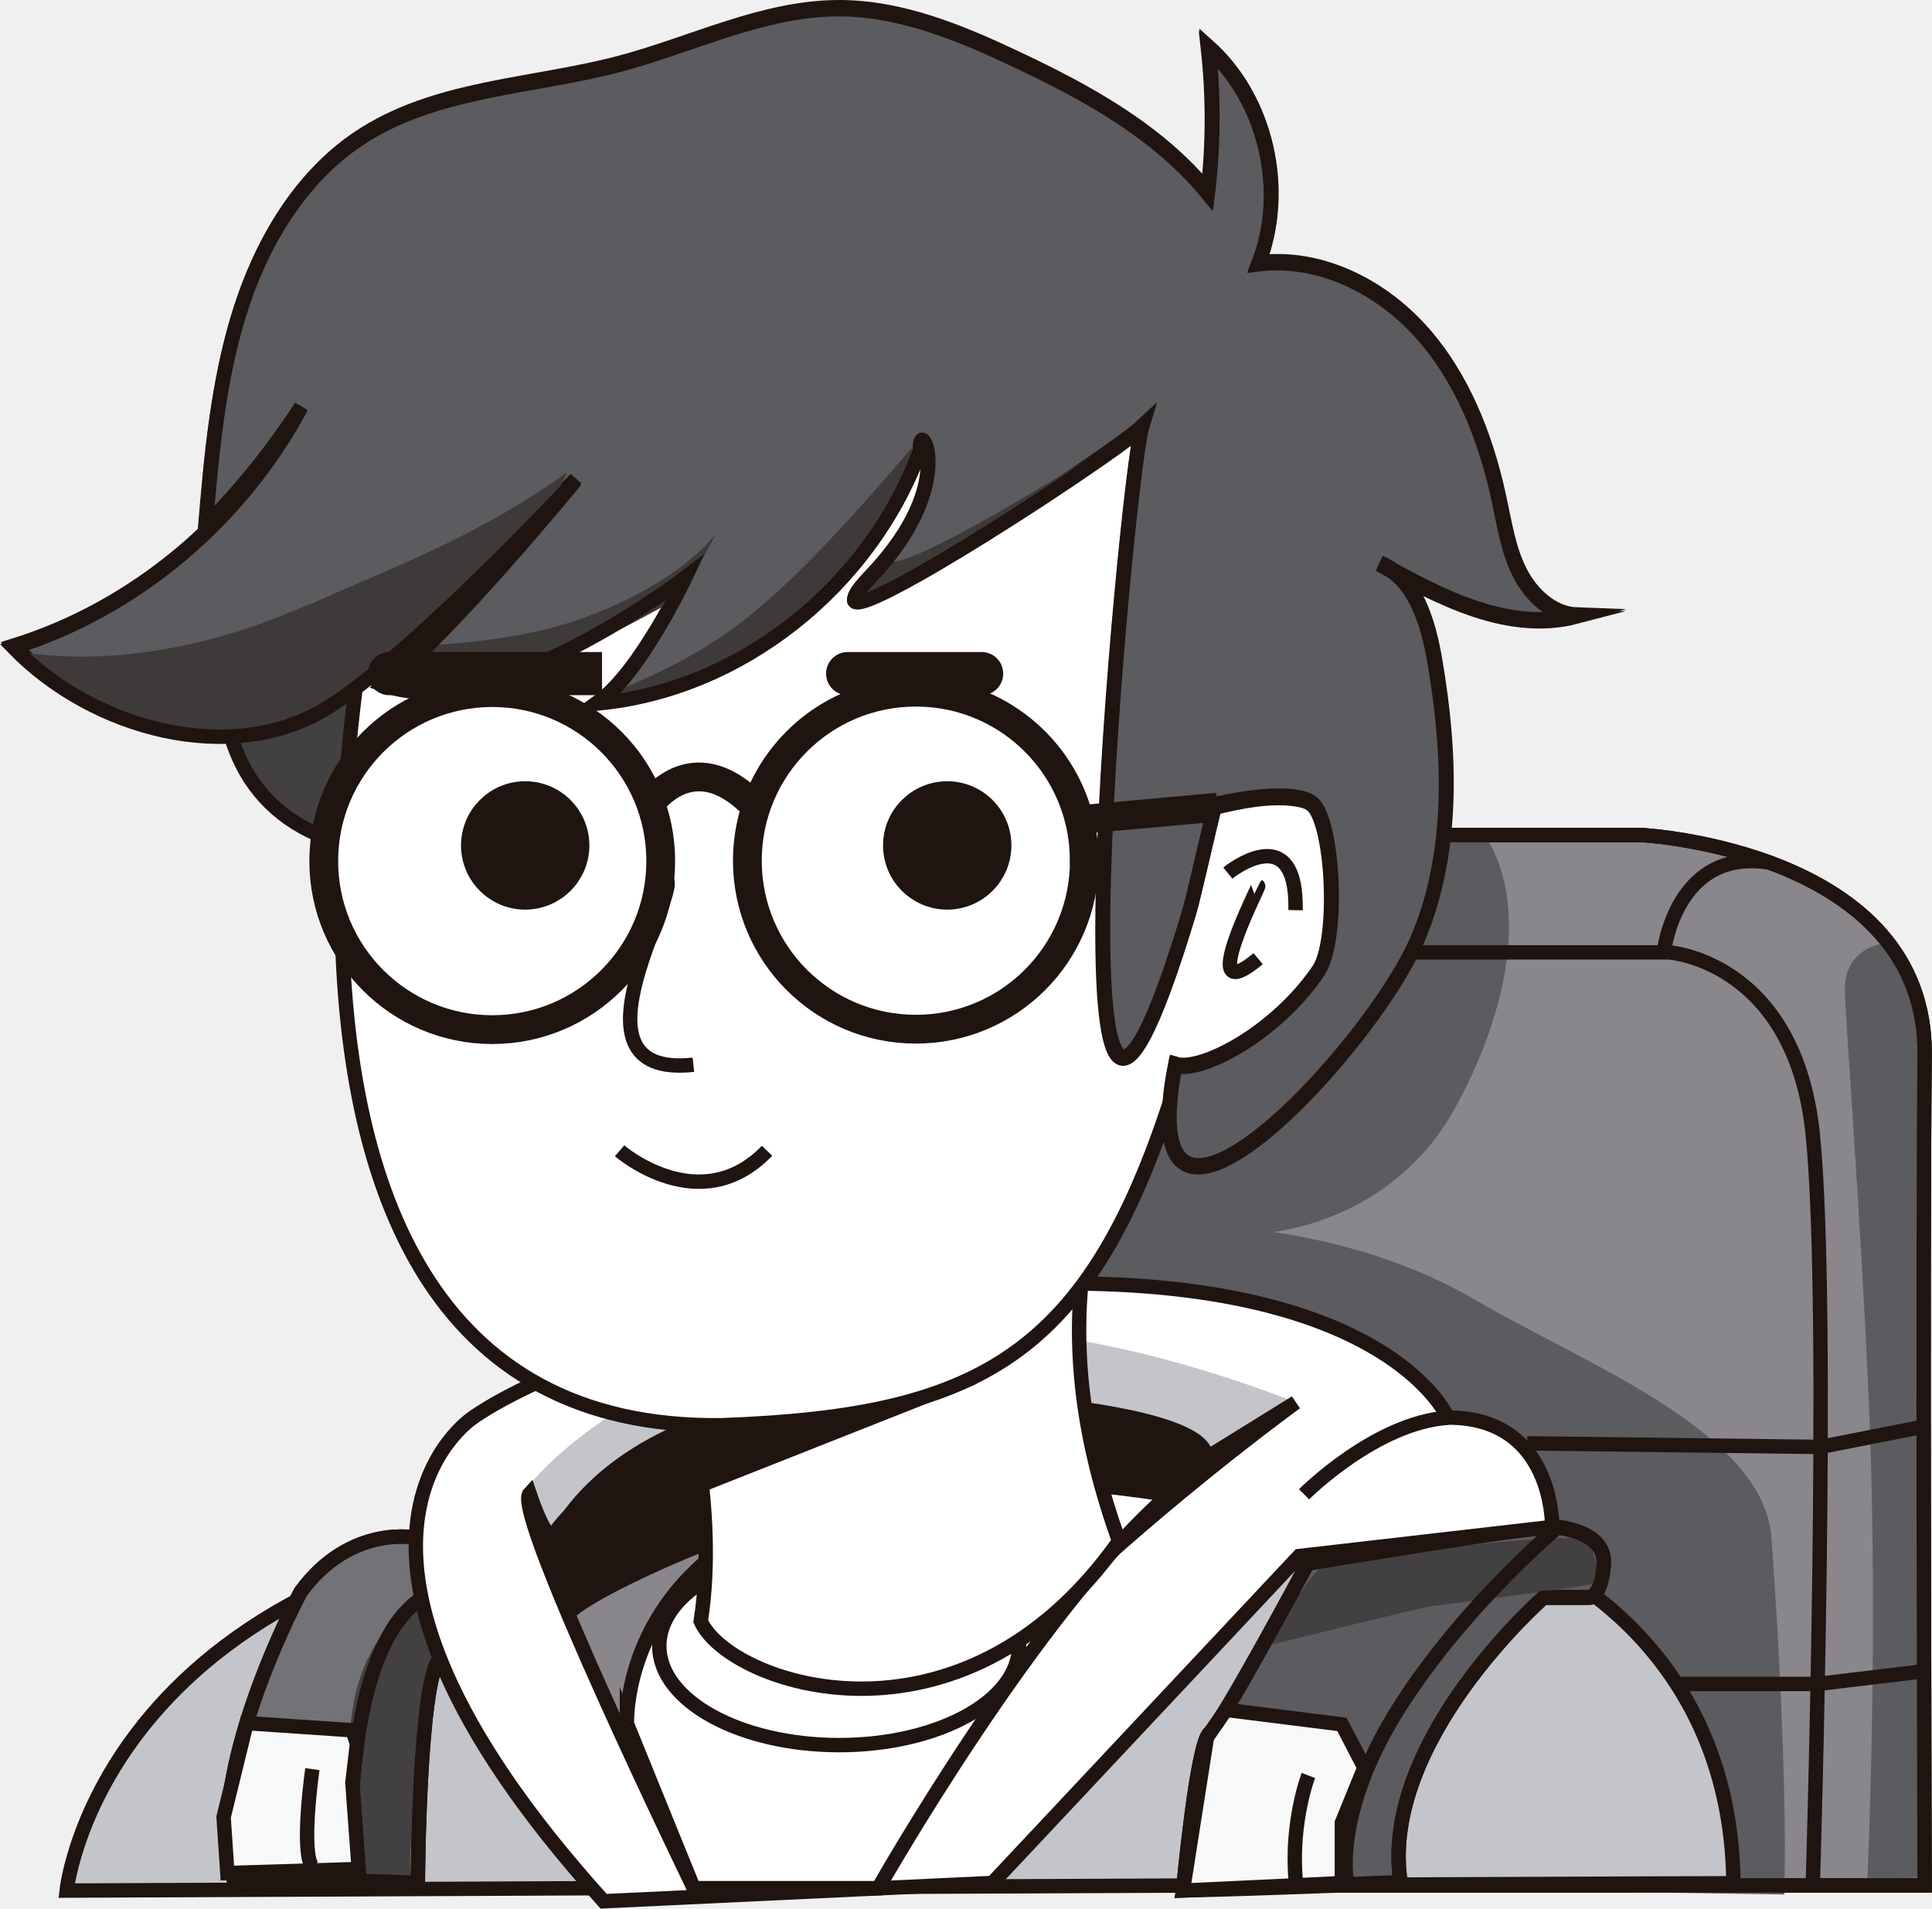
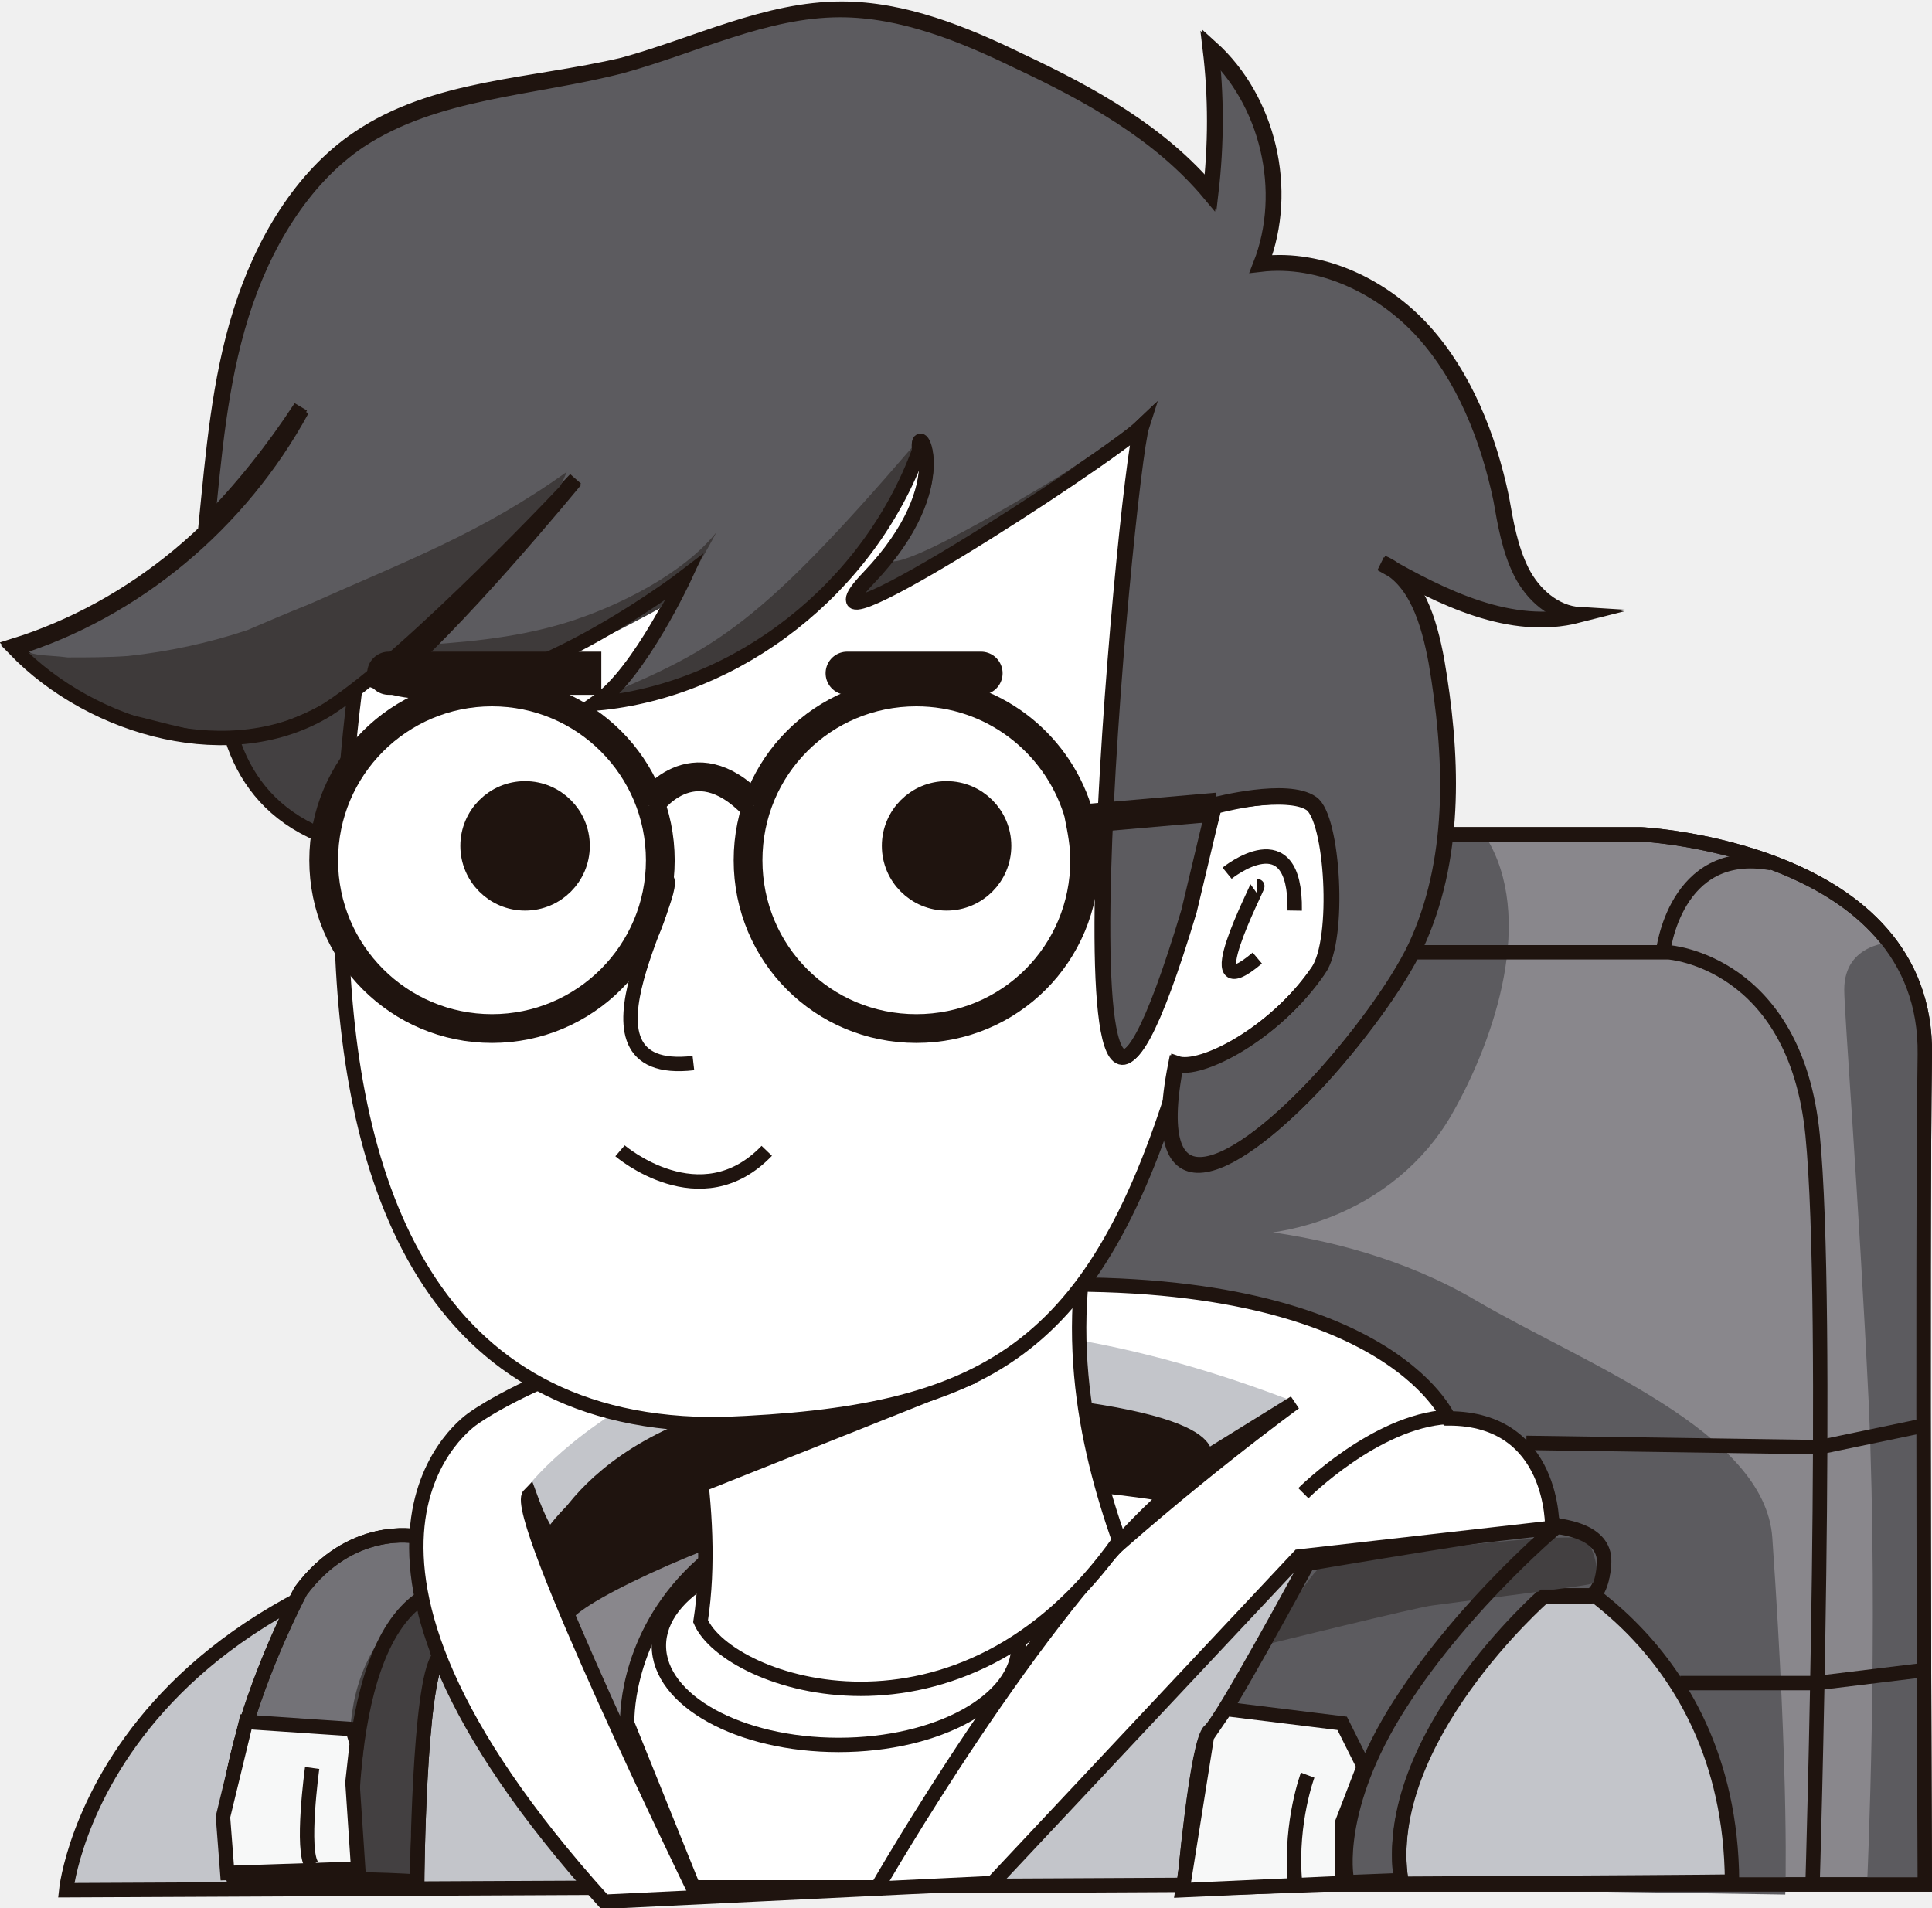
- <svg xmlns="http://www.w3.org/2000/svg" id="Capa_2" data-name="Capa 2" viewBox="0 0 134.27 132.64">
-   <defs>
-     <style>
-       .cls-1, .cls-2, .cls-3, .cls-4, .cls-5, .cls-6, .cls-7, .cls-8, .cls-9, .cls-10, .cls-11, .cls-12, .cls-13 {
-         stroke: #1f140f;
-         stroke-miterlimit: 10;
-       }
- 
-       .cls-1, .cls-14 {
-         fill: #5c5b5f;
-       }
- 
-       .cls-2, .cls-15, .cls-9 {
-         fill: #1f140f;
-       }
- 
-       .cls-3 {
-         stroke-width: 3px;
-       }
- 
-       .cls-3, .cls-13 {
-         fill: none;
-       }
- 
-       .cls-4, .cls-16, .cls-10 {
-         fill: #434041;
-       }
- 
-       .cls-4, .cls-8, .cls-9 {
-         stroke-width: 2px;
-       }
- 
-       .cls-16, .cls-15, .cls-17, .cls-18, .cls-14 {
-         stroke-width: 0px;
-       }
- 
-       .cls-5, .cls-18 {
-         fill: #c3c5ca;
-       }
- 
-       .cls-6 {
-         fill: #737277;
-       }
- 
-       .cls-7, .cls-8 {
-         fill: #fff;
-       }
- 
-       .cls-17 {
-         fill: #3e3a3a;
-       }
- 
-       .cls-11 {
-         fill: #f7f8f8;
-       }
- 
-       .cls-12 {
-         fill: #89878c;
-       }
-     </style>
-   </defs>
-   <g id="Capa_7" data-name="Capa 7">
-     <path class="cls-10" d="m17.08,36.84s-7.79,20.71,10.12,22.38-1.71-29.46-1.71-29.46l-8.42,7.08Z" />
+ <svg xmlns="http://www.w3.org/2000/svg" version="1.1" id="Capa_2_00000151536467250330370860000006946879413087987632_" x="0px" y="0px" viewBox="0 0 134.3 132.6" style="enable-background:new 0 0 134.3 132.6;" xml:space="preserve">
+   <style type="text/css">
+ 	.st0{fill:#434041;stroke:#1F140F;stroke-miterlimit:10;}
+ 	.st1{fill:#89878C;stroke:#1F140F;stroke-miterlimit:10;}
+ 	.st2{fill:#5C5B5F;}
+ 	.st3{fill:none;stroke:#1F140F;stroke-miterlimit:10;}
+ 	.st4{fill:#C3C5CA;stroke:#1F140F;stroke-miterlimit:10;}
+ 	.st5{fill:#5C5B5F;stroke:#1F140F;stroke-miterlimit:10;}
+ 	.st6{fill:#434041;}
+ 	.st7{fill:#737277;stroke:#1F140F;stroke-miterlimit:10;}
+ 	.st8{fill:#FFFFFF;stroke:#1F140F;stroke-miterlimit:10;}
+ 	.st9{fill:#C3C5CA;}
+ 	.st10{fill:#1F140F;}
+ 	.st11{fill:#F7F8F8;stroke:#1F140F;stroke-miterlimit:10;}
+ 	.st12{fill:#1F140F;stroke:#1F140F;stroke-miterlimit:10;}
+ 	.st13{fill:#FFFFFF;stroke:#1F140F;stroke-width:2;stroke-miterlimit:10;}
+ 	.st14{fill:#1F140F;stroke:#1F140F;stroke-width:2;stroke-miterlimit:10;}
+ 	.st15{fill:#3E3A3A;}
+ 	.st16{fill:none;stroke:#1F140F;stroke-width:2;stroke-miterlimit:10;}
+ 	.st17{fill:none;stroke:#1F140F;stroke-width:3;stroke-miterlimit:10;}
+ </style>
+   <g id="Capa_7">
+     <path class="st0" d="M17.1,36.8c0,0-7.8,20.7,10.1,22.4s-1.7-29.5-1.7-29.5L17.1,36.8L17.1,36.8z" />
  </g>
  <g id="Silla">
-     <path class="cls-12" d="m133.76,131.02s-.16-43.37,0-57.66c.16-14.29-19.65-15.33-19.65-15.33h-49.61v72.99h69.26Z" />
-     <g id="Capa_8" data-name="Capa 8">
-       <path class="cls-14" d="m131.62,65.46s-3.41-.02-3.41,3.31c0,1.58,1.03,14.31,1.67,28.69.7,15.92-.1,33.18-.1,33.18l4.39-.21-.12-59.7s-1.72-5.2-2.42-5.27Z" />
+     <path class="st1" d="M133.8,131c0,0-0.2-43.4,0-57.7S114.1,58,114.1,58H64.5v73L133.8,131L133.8,131z" />
+     <g id="Capa_8">
+       <path class="st2" d="M131.6,65.5c0,0-3.4,0-3.4,3.3c0,1.6,1,14.3,1.7,28.7c0.7,15.9-0.1,33.2-0.1,33.2l4.4-0.2L134,70.7    C134,70.7,132.3,65.5,131.6,65.5L131.6,65.5z" />
    </g>
-     <path class="cls-14" d="m103.29,58.19c3.41,5.55.69,13.88-2.42,19.25-3.84,6.64-12.2,9.94-20.22,7.67,0,0,11.87-.65,21.89,5.23,7.51,4.41,20.06,9.12,20.58,16.55,1.22,17.33.88,24.76.88,24.76l-51.85-.78V58.42s31.13-.23,31.13-.23Z" />
-     <path class="cls-13" d="m133.76,131.02s-.16-43.37,0-57.66c.16-14.29-19.65-15.33-19.65-15.33h-49.61v72.99h69.26Z" />
-     <path class="cls-13" d="m92.33,66.18h23.66s8.78.59,10,12.71,0,51.98,0,51.98" />
-     <path class="cls-13" d="m115.63,66.18s.81-7.41,7.5-6.21" />
-     <polyline class="cls-13" points="133.72 99.13 126.52 100.55 106.14 100.3" />
-     <polyline class="cls-13" points="133.74 116.13 126.32 117.02 116.79 117.02" />
+     <path class="st2" d="M103.3,58.2c3.4,5.5,0.7,13.9-2.4,19.3c-3.8,6.6-12.2,9.9-20.2,7.7c0,0,11.9-0.7,21.9,5.2   c7.5,4.4,20.1,9.1,20.6,16.5c1.2,17.3,0.9,24.8,0.9,24.8l-51.8-0.8V58.4L103.3,58.2L103.3,58.2z" />
+     <path class="st3" d="M133.8,131c0,0-0.2-43.4,0-57.7S114.1,58,114.1,58H64.5v73L133.8,131L133.8,131z" />
+     <path class="st3" d="M92.3,66.2H116c0,0,8.8,0.6,10,12.7s0,52,0,52" />
+     <path class="st3" d="M115.6,66.2c0,0,0.8-7.4,7.5-6.2" />
+     <polyline class="st3" points="133.7,99.1 126.5,100.6 106.1,100.3  " />
+     <polyline class="st3" points="133.7,116.1 126.3,117 116.8,117  " />
  </g>
-   <g id="Capa_6" data-name="Capa 6">
-     <path class="cls-5" d="m4.63,131.38s2.58-25.33,43.92-26.49,57.6,3.25,57.6,3.25c0,0,14.15,5.38,14.32,22.73-5.68,0-115.83.51-115.83.51Z" />
-     <path class="cls-1" d="m90.89,108.6s16.01-2.65,17-2.55,3.75.51,3.57,2.69-.96,2.24-.96,2.24h-3.22s-11.44,10.01-9.94,19.81c-12.56.51-15.11.51-15.11.51,0,0,.94-10.16,1.83-10.88.89-.72,6.83-11.83,6.83-11.83Z" />
-     <path class="cls-16" d="m99.63,111.6c.62-.08,10.4-1.33,10.98-1.52,1.03-.34-.14-3.16-.53-3.18-2.9-.19-10.82.75-13.7,1.13-1.47.19-2.97.42-4.4.8-.83.22-3.94,5.54-3.94,5.54,0,0,10.51-2.63,11.58-2.78Z" />
-     <path class="cls-13" d="m90.88,108.66s16.01-2.65,17-2.55,3.75.51,3.57,2.69-.96,2.24-.96,2.24h-3.22s-11.44,10.01-9.94,19.81c-12.56.51-15.11.51-15.11.51,0,0,.94-10.16,1.83-10.88.89-.72,6.83-11.83,6.83-11.83Z" />
-     <path class="cls-13" d="m108.58,105.85s-6.67,5.49-11.28,12.72-3.72,12.03-3.72,12.03" />
-     <path class="cls-6" d="m20.89,110.63s-7.02,13.05-4.57,20.23c7.5-.37,12.72,0,12.72,0,0,0,.06-13.87,1.5-15.59-.83-3.33-1.62-8.41-1.62-8.41,0,0-4.56-.98-8.03,3.77Z" />
-     <path class="cls-16" d="m30.04,114.99c-.09,1.72-1.99,13.98-1.44,15.61-1.78-.23-2.44-.24-4.22-.13-.09,0-.74-7.16.22-12.24.75-3.94,2.95-5.88,4.08-7.04.22.66,1.4,3.12,1.36,3.81Z" />
-     <path class="cls-13" d="m20.89,110.63s-7.02,13.05-4.57,20.23c7.5-.37,12.72,0,12.72,0,0,0,.06-13.87,1.5-15.59-.83-3.33-1.62-8.41-1.62-8.41,0,0-4.56-.98-8.03,3.77Z" />
-     <path class="cls-13" d="m24.47,131.28s-1.16-16.2,4.83-20.22" />
-     <path class="cls-7" d="m68.96,130.86l21.33-22.73,17.58-2.02s.17-7.63-7.25-7.6c0,0-4.42-10.47-30.75-9.22-26.33,1.25-37,9.22-37,9.22,0,0-13.42,8.7,9.08,33.61l27-1.27Z" />
-     <path class="cls-18" d="m36.82,103.16s15.58-20.06,52.78-5.89c-4.36,4.33-8.61,6.08-12.78,10.56-6.31,6.77-10.29,14.46-10.29,14.46l-20.92,3.49-8.8-22.62Z" />
-     <path class="cls-12" d="m38.63,106.88s4.5-11,25.88-9.92c21.38,1.08,19.21,4.42,19.21,4.42l6.33-3.92s-29.87,21.67-29.6,33.08l-12.23.67s-12.67-26.08-11.42-27.42c1.25,3.67,1.83,3.08,1.83,3.08Z" />
-     <path class="cls-15" d="m39.88,112.44c1.93-1.86,13.24-6.82,18.08-7.34,8.73-.93,20.03.92,21.04.57,1.57-.54,5.25-4.22,5.14-4.49-.19-.47-2.94-4.63-26.78-3.59-15.32,1.42-19.99,9.32-19.87,9.9.25,1.22,1.87,3.82,2.39,4.95Z" />
-     <path class="cls-7" d="m43.57,119.8s-.95-21.92,37.64-15.92c-9.25,8.08-20.17,27.33-20.17,27.33h-12.83l-4.64-11.42Z" />
-     <ellipse class="cls-7" cx="58.32" cy="114.38" rx="12.5" ry="6.89" />
-     <polygon class="cls-11" points="93.26 119.83 85.2 118.82 83.88 120.73 82.21 131.38 93.26 130.86 93.26 126.66 94.82 122.83 93.26 119.83" />
-     <polygon class="cls-11" points="24.93 129.88 24.49 123.88 24.81 121.17 24.49 120.24 17.14 119.74 15.54 126.27 15.8 130.16 24.93 129.88" />
-     <path class="cls-11" d="m90.93,123.38s-1.22,3.17-.89,7.17" />
-     <path class="cls-11" d="m21.71,122.94s-.83,5.79,0,6.78" />
-     <path class="cls-7" d="m90.63,103.84s4.96-4.98,10-5.32" />
-     <path class="cls-7" d="m46.86,93.55s.99,3.15,1.64,7.47c.52,3.46.82,7.68.2,11.64,1.92,4.36,18.07,10,29.07-5.56-2.33-6.56-4.36-15.46-1-25.68s-29.91,12.13-29.91,12.13Z" />
+   <g id="Capa_6">
+     <path class="st4" d="M4.6,131.4c0,0,2.6-25.3,43.9-26.5s57.6,3.2,57.6,3.2s14.2,5.4,14.3,22.7C114.8,130.9,4.6,131.4,4.6,131.4   L4.6,131.4z" />
+     <path class="st5" d="M90.9,108.6c0,0,16-2.7,17-2.6s3.8,0.5,3.6,2.7s-1,2.2-1,2.2h-3.2c0,0-11.4,10-9.9,19.8   c-12.6,0.5-15.1,0.5-15.1,0.5s0.9-10.2,1.8-10.9C84.9,119.7,90.9,108.6,90.9,108.6L90.9,108.6z" />
+     <path class="st6" d="M99.6,111.6c0.6-0.1,10.4-1.3,11-1.5c1-0.3-0.1-3.2-0.5-3.2c-2.9-0.2-10.8,0.8-13.7,1.1   c-1.5,0.2-3,0.4-4.4,0.8c-0.8,0.2-3.9,5.5-3.9,5.5S98.6,111.7,99.6,111.6L99.6,111.6z" />
+     <path class="st3" d="M90.9,108.7c0,0,16-2.7,17-2.6s3.8,0.5,3.6,2.7s-1,2.2-1,2.2h-3.2c0,0-11.4,10-9.9,19.8   c-12.6,0.5-15.1,0.5-15.1,0.5s0.9-10.2,1.8-10.9C84.9,119.8,90.9,108.7,90.9,108.7L90.9,108.7z" />
+     <path class="st3" d="M108.6,105.8c0,0-6.7,5.5-11.3,12.7s-3.7,12-3.7,12" />
+     <path class="st7" d="M20.9,110.6c0,0-7,13.1-4.6,20.2c7.5-0.4,12.7,0,12.7,0s0.1-13.9,1.5-15.6c-0.8-3.3-1.6-8.4-1.6-8.4   S24.4,105.9,20.9,110.6z" />
+     <path class="st6" d="M30,115c-0.1,1.7-2,14-1.4,15.6c-1.8-0.2-2.4-0.2-4.2-0.1c-0.1,0-0.7-7.2,0.2-12.2c0.8-3.9,3-5.9,4.1-7   C28.9,111.8,30.1,114.3,30,115L30,115z" />
+     <path class="st3" d="M20.9,110.6c0,0-7,13.1-4.6,20.2c7.5-0.4,12.7,0,12.7,0s0.1-13.9,1.5-15.6c-0.8-3.3-1.6-8.4-1.6-8.4   S24.4,105.9,20.9,110.6z" />
+     <path class="st3" d="M24.5,131.3c0,0-1.2-16.2,4.8-20.2" />
+     <path class="st8" d="M69,130.9l21.3-22.7l17.6-2c0,0,0.2-7.6-7.2-7.6c0,0-4.4-10.5-30.8-9.2s-37,9.2-37,9.2s-13.4,8.7,9.1,33.6   L69,130.9L69,130.9z" />
+     <path class="st9" d="M36.8,103.2c0,0,15.6-20.1,52.8-5.9c-4.4,4.3-8.6,6.1-12.8,10.6c-6.3,6.8-10.3,14.5-10.3,14.5l-20.9,3.5   L36.8,103.2L36.8,103.2z" />
+     <path class="st1" d="M38.6,106.9c0,0,4.5-11,25.9-9.9s19.2,4.4,19.2,4.4l6.3-3.9c0,0-29.9,21.7-29.6,33.1l-12.2,0.7   c0,0-12.7-26.1-11.4-27.4C38.1,107.5,38.6,106.9,38.6,106.9L38.6,106.9z" />
+     <path class="st10" d="M39.9,112.4c1.9-1.9,13.2-6.8,18.1-7.3c8.7-0.9,20,0.9,21,0.6c1.6-0.5,5.2-4.2,5.1-4.5   c-0.2-0.5-2.9-4.6-26.8-3.6c-15.3,1.4-20,9.3-19.9,9.9C37.7,108.7,39.4,111.3,39.9,112.4z" />
+     <path class="st8" d="M43.6,119.8c0,0-1-21.9,37.6-15.9C72,112,61,131.2,61,131.2H48.2L43.6,119.8L43.6,119.8z" />
+     <ellipse class="st8" cx="58.3" cy="114.4" rx="12.5" ry="6.9" />
+     <polygon class="st11" points="93.3,119.8 85.2,118.8 83.9,120.7 82.2,131.4 93.3,130.9 93.3,126.7 94.8,122.8  " />
+     <polygon class="st11" points="24.9,129.9 24.5,123.9 24.8,121.2 24.5,120.2 17.1,119.7 15.5,126.3 15.8,130.2  " />
+     <path class="st11" d="M90.9,123.4c0,0-1.2,3.2-0.9,7.2" />
+     <path class="st11" d="M21.7,122.9c0,0-0.8,5.8,0,6.8" />
+     <path class="st8" d="M90.6,103.8c0,0,5-5,10-5.3" />
+     <path class="st8" d="M46.9,93.6c0,0,1,3.2,1.6,7.5c0.5,3.5,0.8,7.7,0.2,11.6c1.9,4.4,18.1,10,29.1-5.6c-2.3-6.6-4.4-15.5-1-25.7   S46.9,93.6,46.9,93.6z" />
  </g>
  <g id="Cabeza">
-     <polygon class="cls-2" points="66.1 96.33 49.26 102.99 46.73 92.64 66.1 96.33" />
-     <path class="cls-7" d="m27.91,30.6s-18.46,69,22.27,68.44c18.35-.67,25.96-5,31.89-24.89,0,0,9.62-.18,11.19-9.2s-1.34-10.91-9.74-8.58c4.92-11.56,6.83-39.22-19.58-43-26.41-3.78-36.03,17.22-36.03,17.22Z" />
-     <circle class="cls-8" cx="34.21" cy="59.84" r="11.71" />
-     <path class="cls-8" d="m75.36,59.81c0,6.47-5.24,11.71-11.71,11.71s-11.71-5.24-11.71-11.71,5.24-11.71,11.71-11.71c5.26,0,9.7,3.46,11.18,8.23.04.13.08.25.11.38.27.98.41,2.02.41,3.09Z" />
-     <circle class="cls-9" cx="36.5" cy="58.75" r="3.46" />
-     <circle class="cls-9" cx="65.83" cy="58.75" r="3.46" />
-     <path class="cls-13" d="m46.19,61.04c1.66.26-7.53,13.98,2,12.95" />
-     <path class="cls-13" d="m43.06,79.97s5.58,4.83,10.25,0" />
-     <path class="cls-8" d="m45.1,55.98s2.95-4.48,7.32,0" />
+     <polygon class="st12" points="66.1,96.3 49.3,103 46.7,92.6  " />
+     <path class="st8" d="M27.9,30.6c0,0-18.5,69,22.3,68.4c18.3-0.7,26-5,31.9-24.9c0,0,9.6-0.2,11.2-9.2s-1.3-10.9-9.7-8.6   c4.9-11.6,6.8-39.2-19.6-43S27.9,30.6,27.9,30.6L27.9,30.6z" />
+     <circle class="st13" cx="34.2" cy="59.8" r="11.7" />
+     <path class="st13" d="M75.4,59.8c0,6.5-5.2,11.7-11.7,11.7s-11.7-5.2-11.7-11.7s5.2-11.7,11.7-11.7c5.3,0,9.7,3.5,11.2,8.2   c0,0.1,0.1,0.2,0.1,0.4C75.2,57.7,75.4,58.7,75.4,59.8L75.4,59.8z" />
+     <circle class="st14" cx="36.5" cy="58.8" r="3.5" />
+     <circle class="st14" cx="65.8" cy="58.8" r="3.5" />
+     <path class="st3" d="M46.2,61c1.7,0.3-7.5,14,2,12.9" />
+     <path class="st3" d="M43.1,80c0,0,5.6,4.8,10.2,0" />
+     <path class="st13" d="M45.1,56c0,0,3-4.5,7.3,0" />
    <g>
-       <path class="cls-1" d="m91.16,55.76c1.51,1.02,1.96,9.45.49,11.63-2.96,4.37-8.17,7.09-9.95,6.54-2.16,11.12,4.38,7.22,10.05,1,2.94-3.22,5.65-7.05,6.79-9.74,2.55-5.99,2.3-12.86,1.2-19.31-.46-2.7-1.37-5.78-3.83-6.79,4.25,2.39,9.02,4.85,13.7,3.62-1.71-.06-3.17-1.41-3.97-2.99s-1.06-3.37-1.44-5.11c-.91-4.26-2.56-8.46-5.44-11.65s-7.1-5.25-11.27-4.73c1.98-5.09.51-11.41-3.5-15,.37,3.34.36,6.73-.03,10.07-3.48-4.24-8.38-6.92-13.27-9.23-3.93-1.86-8.06-3.57-12.37-3.57-5.24,0-10.14,2.51-15.22,3.86-6.15,1.63-12.91,1.65-18.23,5.25-4.05,2.74-6.72,7.28-8.21,12.06s-1.94,9.82-2.36,14.82c2.48-2.5,4.71-5.27,6.63-8.24-4.28,7.91-11.59,14-19.96,16.61,5.54,5.71,15.17,8.3,21.83,4.18,5.93-3.67,17.22-15.77,17.22-15.77,0,0-8.59,10.5-13.28,14.21,7.51,2.77,20.94-7.5,20.94-7.5,0,0-3.14,6.65-6.06,8.76,9.83-.92,18.88-8.05,22.38-17.63-.3-2.17,2.84,2.27-3.5,8.91s16.46-8.16,18.88-10.42c-1.06,3.44-7.14,68.32,3.3,33.68.24-.79,1.32-5.55,1.71-7.12.03-.11.05-.21.08-.29,0,0,5.07-1.22,6.68-.13Z" />
-       <path class="cls-17" d="m61.71,38.71c-.11.06-1.94,2.75-2.17,2.86s5.58-2.31,5.58-2.31l14.5-9.89s-18.25,11.72-17.92,9.33" />
-       <path class="cls-17" d="m21.48,42.02c6.74-2.98,11.93-4.89,17.92-9.19-2.55,5.86-5.93,8.53-11.23,12.11,3.74-.19,7.51-.5,11.1-1.58s8.17-3.37,10.51-6.3c-2.06,3.99-5.26,8.58-7.62,11.27,7.61-3.25,10.73-4.95,21.2-17.2.57,2.15-5.33,15.38-22.24,18.21,2.15-2.22,4.22-4.41,5.21-7.33-13.22,7.33-13.3,4.95-20.37,5.24l1.67-1.03c-4.03,1.87-6.67,4.12-11.06,4.82-1.9.3-5.65-.92-7.52-1.34-1.62-.36-3.07-1.24-4.48-2.1-1.17-.71-2.54-1.35-3.6-2.22.44-.19,1.1.03,1.57.08.69.07,1.38.12,2.07.15,1.4.05,2.81,0,4.21-.14,2.82-.28,5.6-.9,8.29-1.78,1.49-.49,2.92-1.1,4.38-1.69Z" />
-       <path class="cls-13" d="m91.12,55.9c1.51,1.02,1.96,9.45.49,11.63-2.96,4.37-8.17,7.09-9.95,6.54-2.16,11.12,4.38,7.22,10.05,1,2.94-3.22,5.65-7.05,6.79-9.74,2.55-5.99,2.3-12.86,1.2-19.31-.46-2.7-1.37-5.78-3.83-6.79,4.25,2.39,9.02,4.85,13.7,3.62-1.71-.06-3.17-1.41-3.97-2.99s-1.06-3.37-1.44-5.11c-.91-4.26-2.56-8.46-5.44-11.65s-7.1-5.25-11.27-4.73c1.98-5.09.51-11.41-3.5-15,.37,3.34.36,6.73-.03,10.07-3.48-4.24-8.38-6.92-13.27-9.23-3.93-1.86-8.06-3.57-12.37-3.57-5.24,0-10.14,2.51-15.22,3.86-6.15,1.63-12.91,1.65-18.23,5.25-4.05,2.74-6.72,7.28-8.21,12.06s-1.94,9.82-2.36,14.82c2.48-2.5,4.71-5.27,6.63-8.24-4.28,7.91-11.59,14-19.96,16.61,5.54,5.71,15.17,8.3,21.83,4.18,5.93-3.67,17.22-15.77,17.22-15.77,0,0-8.59,10.5-13.28,14.21,7.51,2.77,20.94-7.5,20.94-7.5,0,0-3.14,6.65-6.06,8.76,9.83-.92,18.88-8.05,22.38-17.63-.3-2.17,2.84,2.27-3.5,8.91s16.46-8.16,18.88-10.42c-1.06,3.44-7.14,68.32,3.3,33.68.24-.79,1.32-5.55,1.71-7.12.03-.11.05-.21.08-.29,0,0,5.07-1.22,6.68-.13Z" />
+       <path class="st5" d="M91.2,55.8c1.5,1,2,9.5,0.5,11.6c-3,4.4-8.2,7.1-9.9,6.5c-2.2,11.1,4.4,7.2,10.1,1c2.9-3.2,5.7-7.1,6.8-9.7    c2.6-6,2.3-12.9,1.2-19.3c-0.5-2.7-1.4-5.8-3.8-6.8c4.2,2.4,9,4.8,13.7,3.6c-1.7-0.1-3.2-1.4-4-3s-1.1-3.4-1.4-5.1    c-0.9-4.3-2.6-8.5-5.4-11.6s-7.1-5.2-11.3-4.7c2-5.1,0.5-11.4-3.5-15c0.4,3.3,0.4,6.7,0,10.1c-3.5-4.2-8.4-6.9-13.3-9.2    c-3.9-1.9-8.1-3.6-12.4-3.6c-5.2,0-10.1,2.5-15.2,3.9C36.9,6,30.2,6,24.9,9.6c-4,2.7-6.7,7.3-8.2,12.1s-1.9,9.8-2.4,14.8    c2.5-2.5,4.7-5.3,6.6-8.2c-4.3,7.9-11.6,14-20,16.6c5.5,5.7,15.2,8.3,21.8,4.2C28.7,45.4,40,33.3,40,33.3s-8.6,10.5-13.3,14.2    c7.5,2.8,20.9-7.5,20.9-7.5s-3.1,6.7-6.1,8.8c9.8-0.9,18.9-8,22.4-17.6c-0.3-2.2,2.8,2.3-3.5,8.9S77,31.9,79.4,29.6    c-1.1,3.4-7.1,68.3,3.3,33.7c0.2-0.8,1.3-5.5,1.7-7.1c0-0.1,0.1-0.2,0.1-0.3C84.5,55.9,89.5,54.6,91.2,55.8L91.2,55.8z" />
+       <path class="st15" d="M61.7,38.7c-0.1,0.1-1.9,2.8-2.2,2.9s5.6-2.3,5.6-2.3l14.5-9.9C79.6,29.4,61.4,41.1,61.7,38.7" />
+       <path class="st15" d="M21.5,42c6.7-3,11.9-4.9,17.9-9.2c-2.5,5.9-5.9,8.5-11.2,12.1c3.7-0.2,7.5-0.5,11.1-1.6s8.2-3.4,10.5-6.3    c-2.1,4-5.3,8.6-7.6,11.3c7.6-3.2,10.7-5,21.2-17.2c0.6,2.2-5.3,15.4-22.2,18.2c2.2-2.2,4.2-4.4,5.2-7.3C33.1,49.3,33,47,26,47.2    l1.7-1c-4,1.9-6.7,4.1-11.1,4.8c-1.9,0.3-5.6-0.9-7.5-1.3c-1.6-0.4-3.1-1.2-4.5-2.1C3.4,46.9,2,46.3,1,45.4c0.4-0.2,1.1,0,1.6,0.1    c0.7,0.1,1.4,0.1,2.1,0.2c1.4,0,2.8,0,4.2-0.1c2.8-0.3,5.6-0.9,8.3-1.8C18.6,43.2,20,42.6,21.5,42L21.5,42z" />
+       <path class="st3" d="M91.1,55.9c1.5,1,2,9.4,0.5,11.6c-3,4.4-8.2,7.1-9.9,6.5c-2.2,11.1,4.4,7.2,10.1,1c2.9-3.2,5.7-7.1,6.8-9.7    c2.6-6,2.3-12.9,1.2-19.3c-0.5-2.7-1.4-5.8-3.8-6.8c4.2,2.4,9,4.8,13.7,3.6c-1.7-0.1-3.2-1.4-4-3s-1.1-3.4-1.4-5.1    c-0.9-4.3-2.6-8.5-5.4-11.6s-7.1-5.2-11.3-4.7c2-5.1,0.5-11.4-3.5-15c0.4,3.3,0.4,6.7,0,10.1c-3.5-4.2-8.4-6.9-13.3-9.2    c-3.9-1.9-8.1-3.6-12.4-3.6c-5.2,0-10.1,2.5-15.2,3.9c-6.2,1.6-12.9,1.7-18.2,5.2c-4,2.7-6.7,7.3-8.2,12.1s-1.9,9.8-2.4,14.8    c2.5-2.5,4.7-5.3,6.6-8.2c-4.3,7.9-11.6,14-20,16.6c5.5,5.7,15.2,8.3,21.8,4.2C28.7,45.5,40,33.4,40,33.4s-8.6,10.5-13.3,14.2    c7.5,2.8,20.9-7.5,20.9-7.5s-3.1,6.7-6.1,8.8c9.8-0.9,18.9-8,22.4-17.6c-0.3-2.2,2.8,2.3-3.5,8.9S76.9,32,79.3,29.7    c-1.1,3.4-7.1,68.3,3.3,33.7c0.2-0.8,1.3-5.5,1.7-7.1c0-0.1,0.1-0.2,0.1-0.3C84.4,56,89.5,54.8,91.1,55.9L91.1,55.9z" />
    </g>
-     <line class="cls-4" x1="75.36" y1="56.93" x2="84.61" y2="56.09" />
-     <path class="cls-7" d="m85.33,60.67s4.83-3.92,4.71,2.58" />
-     <path class="cls-7" d="m87.44,61.58c.08.04-4.46,8.75,0,5.04" />
-     <path class="cls-3" d="m59.23,46.81c-2.64,0,12.07,0,8.41,0" />
-     <path class="cls-3" d="m27.14,46.81c-1.27,0,13,0,14.7,0" />
+     <line class="st16" x1="75.4" y1="56.9" x2="84.6" y2="56.1" />
+     <path class="st8" d="M85.3,60.7c0,0,4.8-3.9,4.7,2.6" />
+     <path class="st8" d="M87.4,61.6c0.1,0-4.5,8.8,0,5" />
+     <path class="st17" d="M59.2,46.8c-2.6,0,12.1,0,8.4,0" />
+     <path class="st17" d="M27.1,46.8c-1.3,0,13,0,14.7,0" />
  </g>
</svg>
